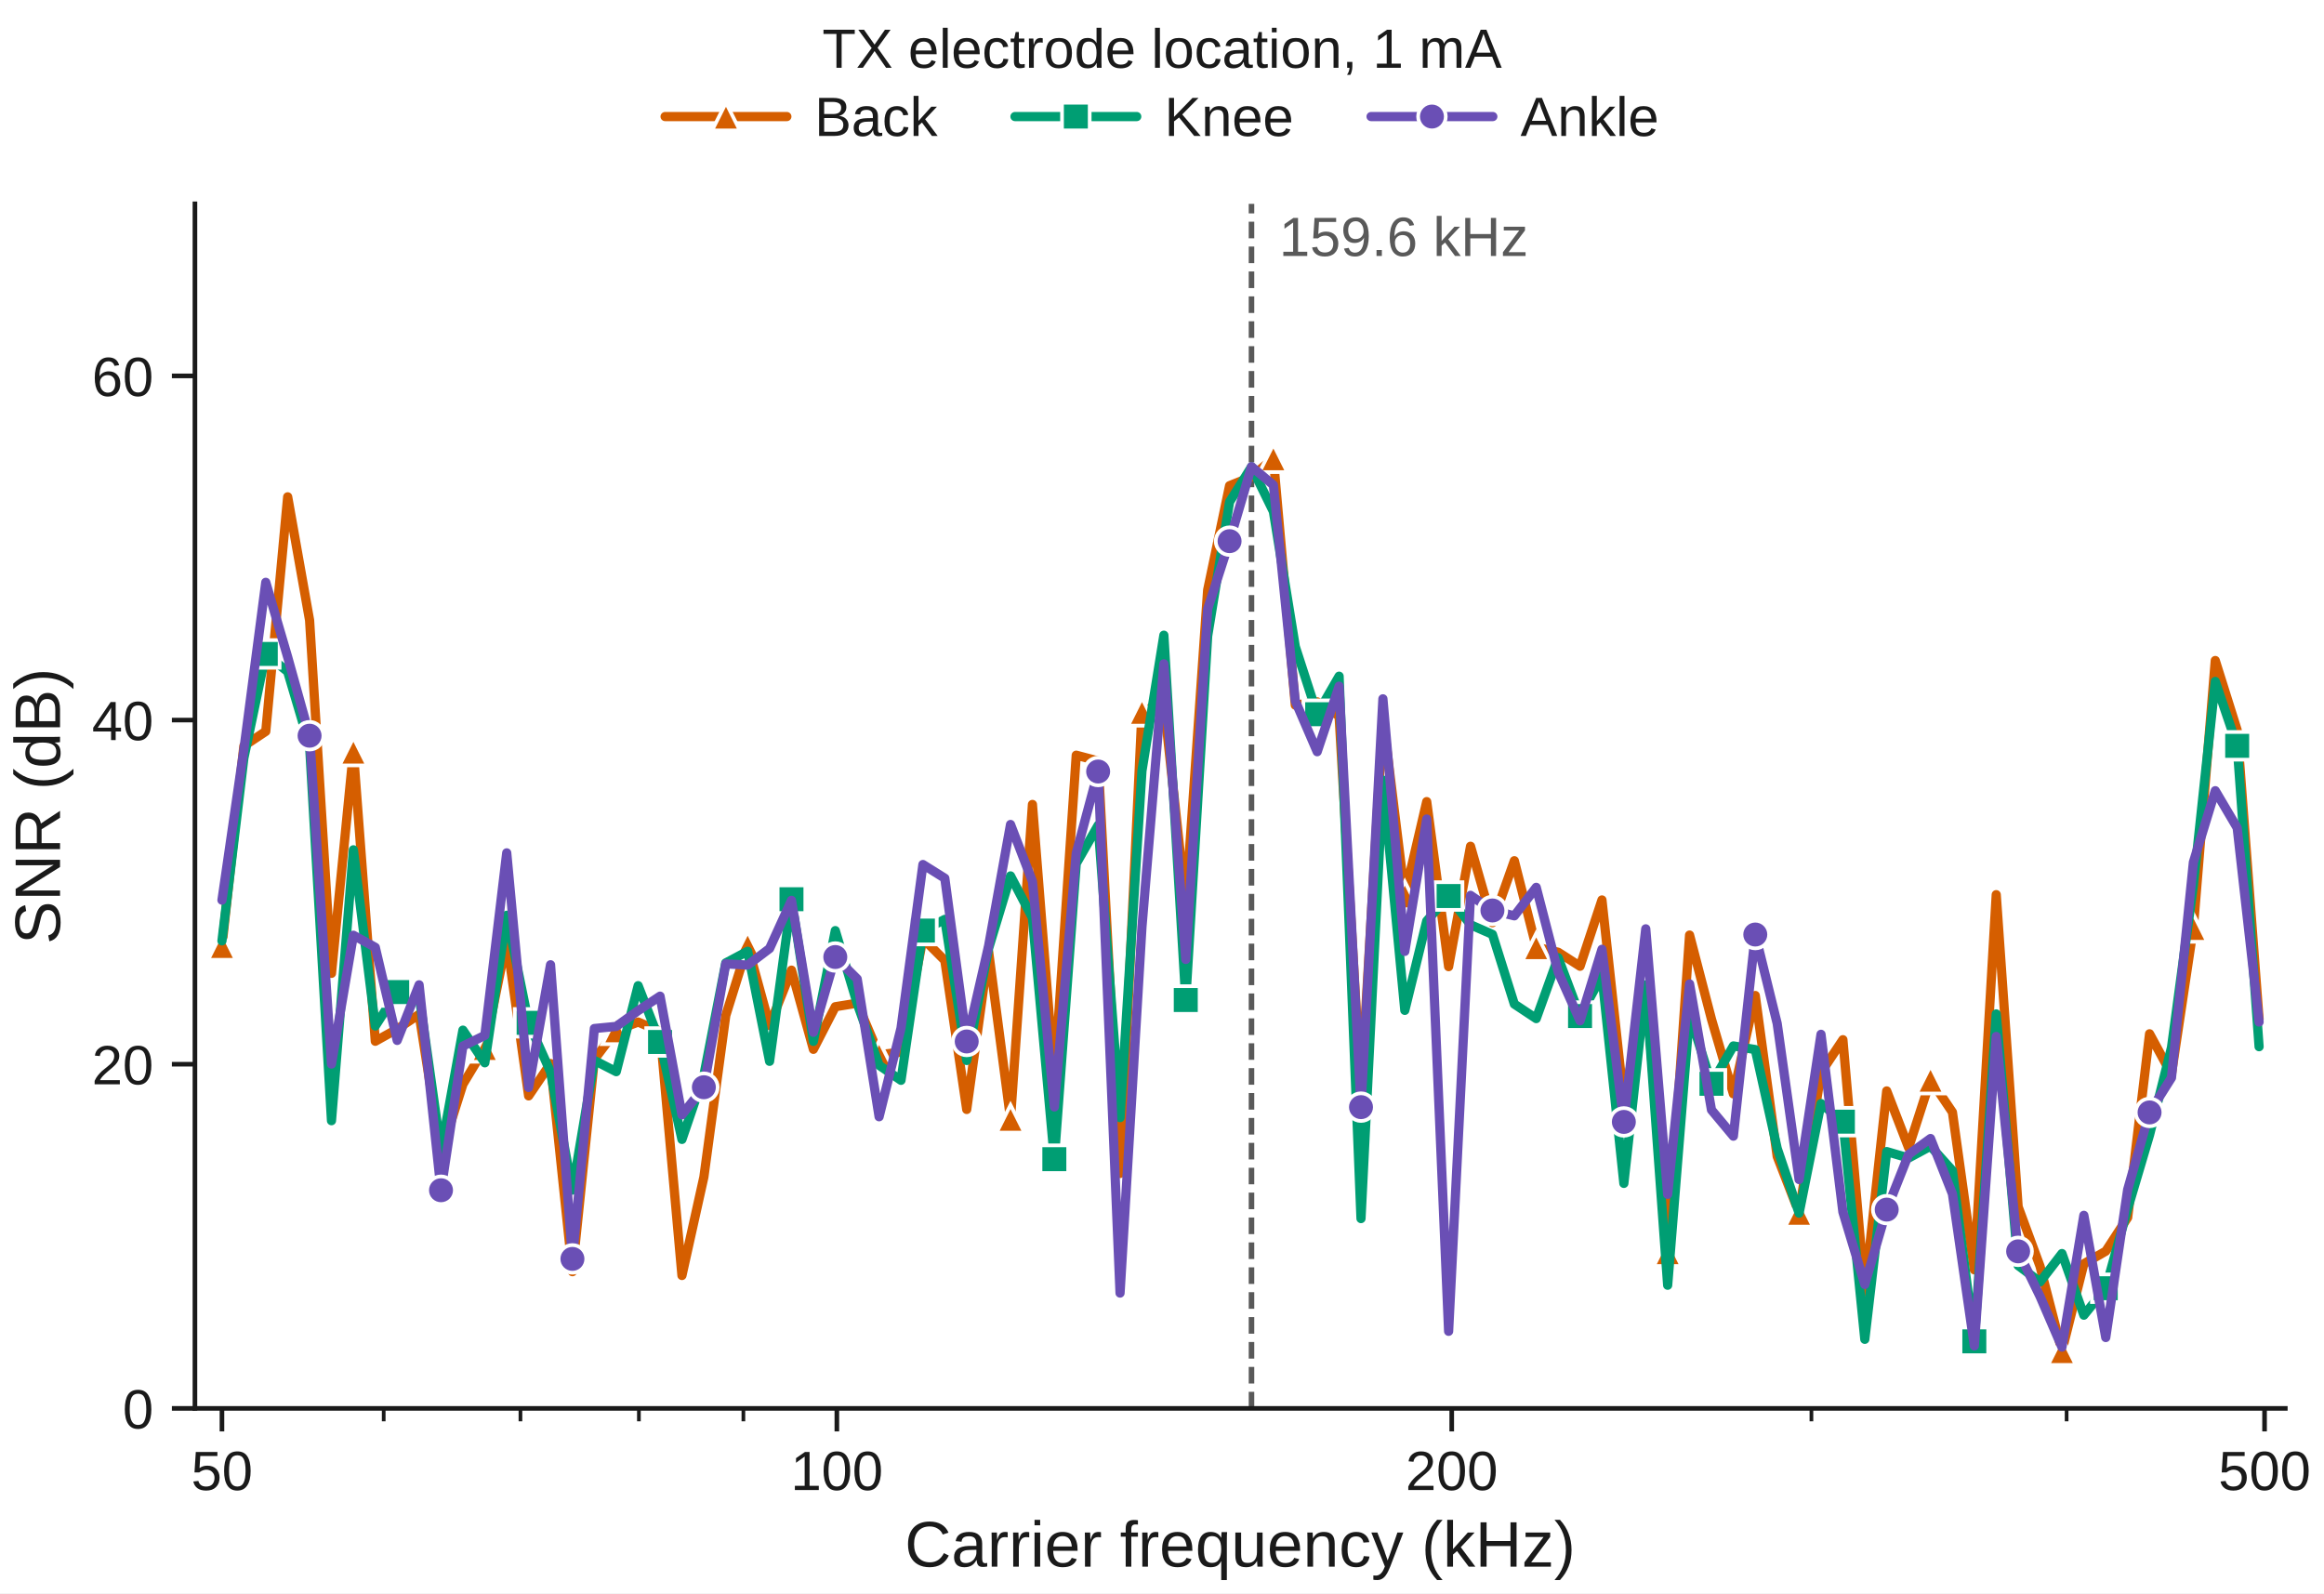
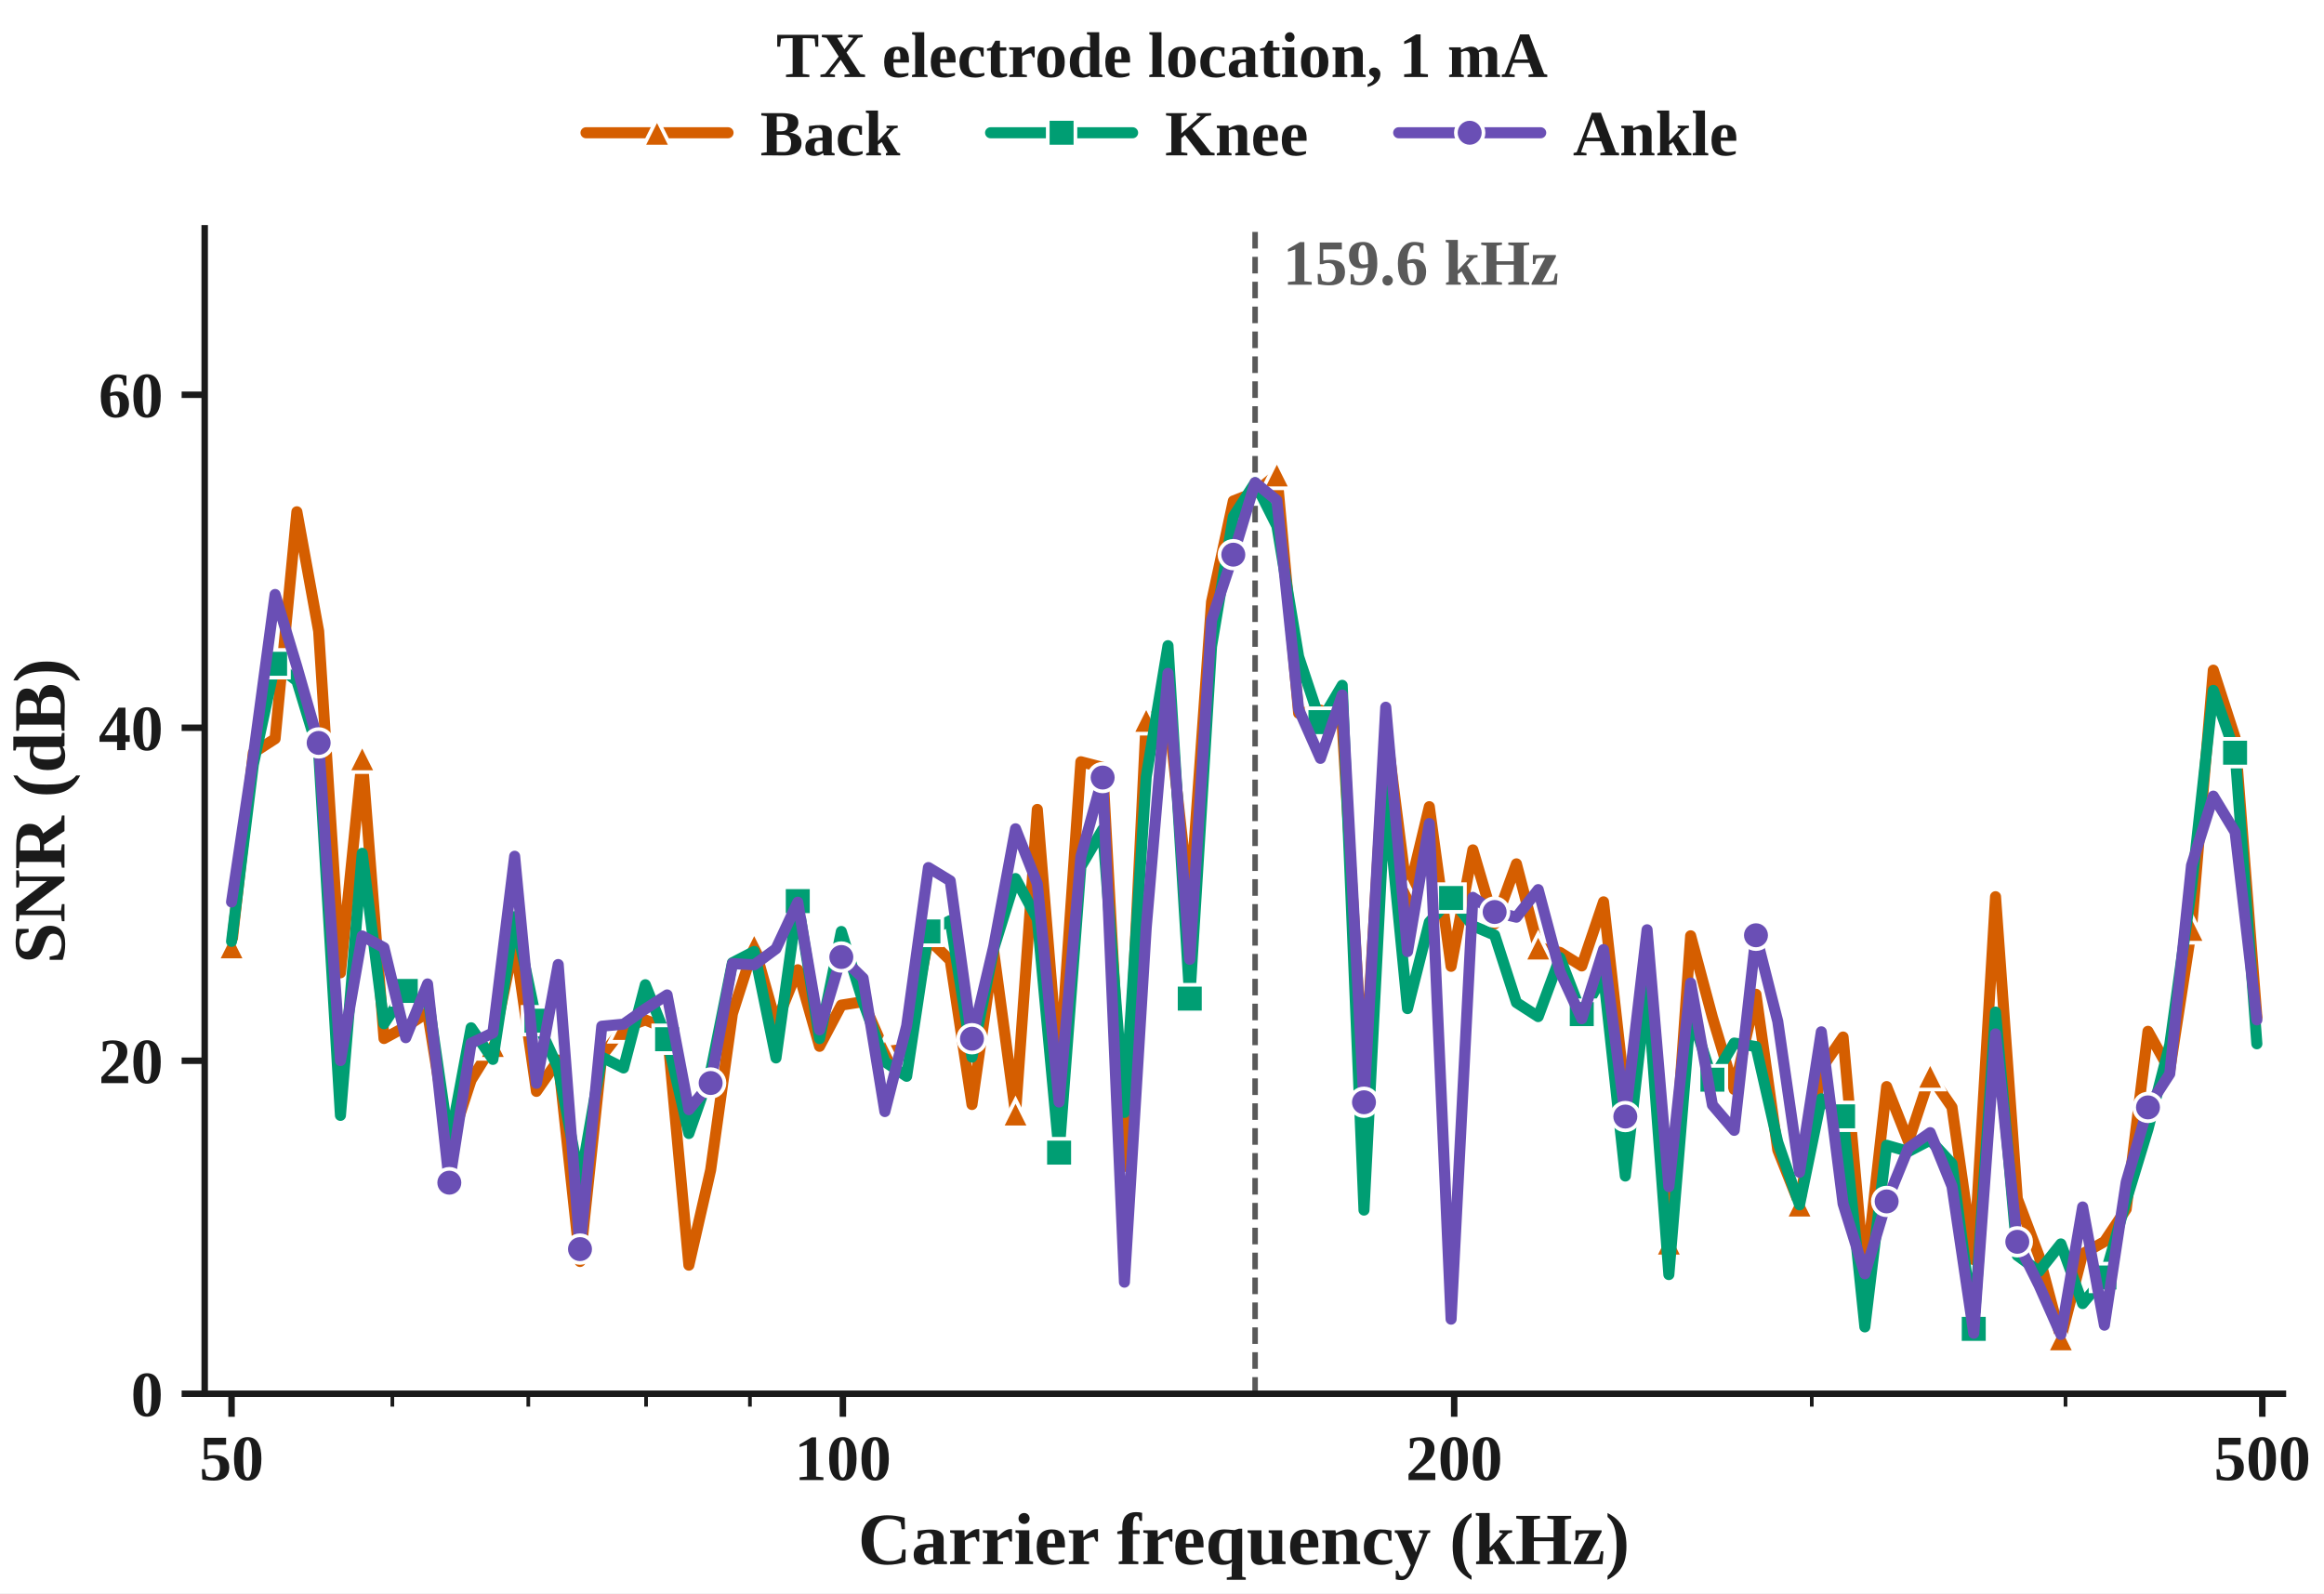
<svg xmlns="http://www.w3.org/2000/svg" xmlns:xlink="http://www.w3.org/1999/xlink" width="252pt" height="172.8pt" viewBox="0 0 252 172.8" version="1.1">
  <defs>
    <style type="text/css">*{stroke-linejoin: round; stroke-linecap: butt}</style>
  </defs>
  <g id="figure_1">
    <g id="patch_1">
      <path d="M 0 172.8  L 252 172.8  L 252 0  L 0 0  z " style="fill: #ffffff" />
    </g>
    <g id="axes_1">
      <g id="patch_2">
-         <path d="M 21.138 152.742  L 247.805 152.742  L 247.805 22.106  L 21.138 22.106  z " style="fill: #ffffff" />
+         <path d="M 22.195 151.153  L 247.547 151.153  L 247.547 24.759  L 22.195 24.759  z " style="fill: #ffffff" />
      </g>
      <g id="matplotlib.axis_1">
        <g id="xtick_1">
          <g id="line2d_1">
            <defs>
-               <path id="maf29362dc1" d="M 0 0  L 0 2.5  " style="stroke: #1a1a1a; stroke-width: 0.5" />
+               <path id="mde1f34c1e1" d="M 0 0  L 0 2.5  " style="stroke: #1a1a1a; stroke-width: 0.7" />
            </defs>
            <g>
-               <use xlink:href="#maf29362dc1" x="24.068" y="152.742" style="fill: #1a1a1a; stroke: #1a1a1a; stroke-width: 0.5" />
+               <use xlink:href="#mde1f34c1e1" x="25.108" y="151.153" style="fill: #1a1a1a; stroke: #1a1a1a; stroke-width: 0.7" />
            </g>
          </g>
          <g id="text_1">
-             <text style="font-size: 6px; font-family: 'Arial', 'Helvetica', 'Liberation Sans', 'Nimbus Sans', 'DejaVu Sans', sans-serif; text-anchor: middle; fill: #1a1a1a" x="24.068" y="161.59" transform="rotate(-0 24.06832 161.5897)">50</text>
+             <text style="font-weight: 700; font-size: 7px; font-family: 'Times New Roman', 'Liberation Serif', 'Nimbus Roman', 'DejaVu Serif', serif; text-anchor: middle; fill: #1a1a1a" x="25.108" y="160.51" transform="rotate(-0 25.10789 160.5105)">50</text>
          </g>
        </g>
        <g id="xtick_2">
          <g id="line2d_2">
            <g>
-               <use xlink:href="#maf29362dc1" x="90.743" y="152.742" style="fill: #1a1a1a; stroke: #1a1a1a; stroke-width: 0.5" />
+               <use xlink:href="#mde1f34c1e1" x="91.395" y="151.153" style="fill: #1a1a1a; stroke: #1a1a1a; stroke-width: 0.7" />
            </g>
          </g>
          <g id="text_2">
-             <text style="font-size: 6px; font-family: 'Arial', 'Helvetica', 'Liberation Sans', 'Nimbus Sans', 'DejaVu Sans', sans-serif; text-anchor: middle; fill: #1a1a1a" x="90.743" y="161.59" transform="rotate(-0 90.7425 161.5897)">100</text>
+             <text style="font-weight: 700; font-size: 7px; font-family: 'Times New Roman', 'Liberation Serif', 'Nimbus Roman', 'DejaVu Serif', serif; text-anchor: middle; fill: #1a1a1a" x="91.395" y="160.51" transform="rotate(-0 91.39533 160.5105)">100</text>
          </g>
        </g>
        <g id="xtick_3">
          <g id="line2d_3">
            <g>
-               <use xlink:href="#maf29362dc1" x="157.417" y="152.742" style="fill: #1a1a1a; stroke: #1a1a1a; stroke-width: 0.5" />
+               <use xlink:href="#mde1f34c1e1" x="157.683" y="151.153" style="fill: #1a1a1a; stroke: #1a1a1a; stroke-width: 0.7" />
            </g>
          </g>
          <g id="text_3">
-             <text style="font-size: 6px; font-family: 'Arial', 'Helvetica', 'Liberation Sans', 'Nimbus Sans', 'DejaVu Sans', sans-serif; text-anchor: middle; fill: #1a1a1a" x="157.417" y="161.59" transform="rotate(-0 157.4167 161.5897)">200</text>
+             <text style="font-weight: 700; font-size: 7px; font-family: 'Times New Roman', 'Liberation Serif', 'Nimbus Roman', 'DejaVu Serif', serif; text-anchor: middle; fill: #1a1a1a" x="157.683" y="160.51" transform="rotate(-0 157.6828 160.5105)">200</text>
          </g>
        </g>
        <g id="xtick_4">
          <g id="line2d_4">
            <g>
-               <use xlink:href="#maf29362dc1" x="245.555" y="152.742" style="fill: #1a1a1a; stroke: #1a1a1a; stroke-width: 0.5" />
+               <use xlink:href="#mde1f34c1e1" x="245.31" y="151.153" style="fill: #1a1a1a; stroke: #1a1a1a; stroke-width: 0.7" />
            </g>
          </g>
          <g id="text_4">
-             <text style="font-size: 6px; font-family: 'Arial', 'Helvetica', 'Liberation Sans', 'Nimbus Sans', 'DejaVu Sans', sans-serif; text-anchor: middle; fill: #1a1a1a" x="245.555" y="161.59" transform="rotate(-0 245.5552 161.5897)">500</text>
+             <text style="font-weight: 700; font-size: 7px; font-family: 'Times New Roman', 'Liberation Serif', 'Nimbus Roman', 'DejaVu Serif', serif; text-anchor: middle; fill: #1a1a1a" x="245.31" y="160.51" transform="rotate(-0 245.31 160.5105)">500</text>
          </g>
        </g>
        <g id="xtick_5">
          <g id="line2d_5">
            <defs>
-               <path id="m7ef08d40f6" d="M 0 0  L 0 1.4  " style="stroke: #1a1a1a; stroke-width: 0.4" />
+               <path id="m50bbee42c1" d="M 0 0  L 0 1.4  " style="stroke: #1a1a1a; stroke-width: 0.4" />
            </defs>
            <g>
-               <use xlink:href="#m7ef08d40f6" x="41.606" y="152.742" style="fill: #1a1a1a; stroke: #1a1a1a; stroke-width: 0.4" />
+               <use xlink:href="#m50bbee42c1" x="42.544" y="151.153" style="fill: #1a1a1a; stroke: #1a1a1a; stroke-width: 0.4" />
            </g>
          </g>
        </g>
        <g id="xtick_6">
          <g id="line2d_6">
            <g>
-               <use xlink:href="#m7ef08d40f6" x="56.434" y="152.742" style="fill: #1a1a1a; stroke: #1a1a1a; stroke-width: 0.4" />
+               <use xlink:href="#m50bbee42c1" x="57.286" y="151.153" style="fill: #1a1a1a; stroke: #1a1a1a; stroke-width: 0.4" />
            </g>
          </g>
        </g>
        <g id="xtick_7">
          <g id="line2d_7">
            <g>
-               <use xlink:href="#m7ef08d40f6" x="69.278" y="152.742" style="fill: #1a1a1a; stroke: #1a1a1a; stroke-width: 0.4" />
+               <use xlink:href="#m50bbee42c1" x="70.056" y="151.153" style="fill: #1a1a1a; stroke: #1a1a1a; stroke-width: 0.4" />
            </g>
          </g>
        </g>
        <g id="xtick_8">
          <g id="line2d_8">
            <g>
-               <use xlink:href="#m7ef08d40f6" x="80.608" y="152.742" style="fill: #1a1a1a; stroke: #1a1a1a; stroke-width: 0.4" />
+               <use xlink:href="#m50bbee42c1" x="81.319" y="151.153" style="fill: #1a1a1a; stroke: #1a1a1a; stroke-width: 0.4" />
            </g>
          </g>
        </g>
        <g id="xtick_9">
          <g id="line2d_9">
            <g>
-               <use xlink:href="#m7ef08d40f6" x="196.419" y="152.742" style="fill: #1a1a1a; stroke: #1a1a1a; stroke-width: 0.4" />
+               <use xlink:href="#m50bbee42c1" x="196.458" y="151.153" style="fill: #1a1a1a; stroke: #1a1a1a; stroke-width: 0.4" />
            </g>
          </g>
        </g>
        <g id="xtick_10">
          <g id="line2d_10">
            <g>
-               <use xlink:href="#m7ef08d40f6" x="224.091" y="152.742" style="fill: #1a1a1a; stroke: #1a1a1a; stroke-width: 0.4" />
+               <use xlink:href="#m50bbee42c1" x="223.97" y="151.153" style="fill: #1a1a1a; stroke: #1a1a1a; stroke-width: 0.4" />
            </g>
          </g>
        </g>
        <g id="text_5">
-           <text style="font-size: 7px; font-family: 'Arial', 'Helvetica', 'Liberation Sans', 'Nimbus Sans', 'DejaVu Sans', sans-serif; text-anchor: middle; fill: #1a1a1a" x="134.472" y="169.907" transform="rotate(-0 134.4716 169.9075)">Carrier frequency (kHz)</text>
+           <text style="font-weight: 700; font-size: 8px; font-family: 'Times New Roman', 'Liberation Serif', 'Nimbus Roman', 'DejaVu Serif', serif; text-anchor: middle; fill: #1a1a1a" x="134.871" y="169.634" transform="rotate(-0 134.8708 169.6337)">Carrier frequency (kHz)</text>
        </g>
      </g>
      <g id="matplotlib.axis_2">
        <g id="ytick_1">
          <g id="line2d_11">
            <defs>
-               <path id="mb2a291c068" d="M 0 0  L -2.5 0  " style="stroke: #1a1a1a; stroke-width: 0.5" />
+               <path id="me917c318f7" d="M 0 0  L -2.5 0  " style="stroke: #1a1a1a; stroke-width: 0.7" />
            </defs>
            <g>
-               <use xlink:href="#mb2a291c068" x="21.138" y="152.742" style="fill: #1a1a1a; stroke: #1a1a1a; stroke-width: 0.5" />
+               <use xlink:href="#me917c318f7" x="22.195" y="151.153" style="fill: #1a1a1a; stroke: #1a1a1a; stroke-width: 0.7" />
            </g>
          </g>
          <g id="text_6">
-             <text style="font-size: 6px; font-family: 'Arial', 'Helvetica', 'Liberation Sans', 'Nimbus Sans', 'DejaVu Sans', sans-serif; text-anchor: end; fill: #1a1a1a" x="16.638" y="154.916" transform="rotate(-0 16.63844 154.9156)">0</text>
+             <text style="font-weight: 700; font-size: 7px; font-family: 'Times New Roman', 'Liberation Serif', 'Nimbus Roman', 'DejaVu Serif', serif; text-anchor: end; fill: #1a1a1a" x="17.695" y="153.582" transform="rotate(-0 17.695 153.5818)">0</text>
          </g>
        </g>
        <g id="ytick_2">
          <g id="line2d_12">
            <g>
-               <use xlink:href="#mb2a291c068" x="21.138" y="115.417" style="fill: #1a1a1a; stroke: #1a1a1a; stroke-width: 0.5" />
+               <use xlink:href="#me917c318f7" x="22.195" y="115.04" style="fill: #1a1a1a; stroke: #1a1a1a; stroke-width: 0.7" />
            </g>
          </g>
          <g id="text_7">
-             <text style="font-size: 6px; font-family: 'Arial', 'Helvetica', 'Liberation Sans', 'Nimbus Sans', 'DejaVu Sans', sans-serif; text-anchor: end; fill: #1a1a1a" x="16.638" y="117.591" transform="rotate(-0 16.63844 117.5913)">20</text>
+             <text style="font-weight: 700; font-size: 7px; font-family: 'Times New Roman', 'Liberation Serif', 'Nimbus Roman', 'DejaVu Serif', serif; text-anchor: end; fill: #1a1a1a" x="17.695" y="117.469" transform="rotate(-0 17.695 117.4692)">20</text>
          </g>
        </g>
        <g id="ytick_3">
          <g id="line2d_13">
            <g>
-               <use xlink:href="#mb2a291c068" x="21.138" y="78.093" style="fill: #1a1a1a; stroke: #1a1a1a; stroke-width: 0.5" />
+               <use xlink:href="#me917c318f7" x="22.195" y="78.928" style="fill: #1a1a1a; stroke: #1a1a1a; stroke-width: 0.7" />
            </g>
          </g>
          <g id="text_8">
-             <text style="font-size: 6px; font-family: 'Arial', 'Helvetica', 'Liberation Sans', 'Nimbus Sans', 'DejaVu Sans', sans-serif; text-anchor: end; fill: #1a1a1a" x="16.638" y="80.267" transform="rotate(-0 16.63844 80.26687)">40</text>
+             <text style="font-weight: 700; font-size: 7px; font-family: 'Times New Roman', 'Liberation Serif', 'Nimbus Roman', 'DejaVu Serif', serif; text-anchor: end; fill: #1a1a1a" x="17.695" y="81.357" transform="rotate(-0 17.695 81.35653)">40</text>
          </g>
        </g>
        <g id="ytick_4">
          <g id="line2d_14">
            <g>
-               <use xlink:href="#mb2a291c068" x="21.138" y="40.768" style="fill: #1a1a1a; stroke: #1a1a1a; stroke-width: 0.5" />
+               <use xlink:href="#me917c318f7" x="22.195" y="42.815" style="fill: #1a1a1a; stroke: #1a1a1a; stroke-width: 0.7" />
            </g>
          </g>
          <g id="text_9">
-             <text style="font-size: 6px; font-family: 'Arial', 'Helvetica', 'Liberation Sans', 'Nimbus Sans', 'DejaVu Sans', sans-serif; text-anchor: end; fill: #1a1a1a" x="16.638" y="42.943" transform="rotate(-0 16.63844 42.9425)">60</text>
+             <text style="font-weight: 700; font-size: 7px; font-family: 'Times New Roman', 'Liberation Serif', 'Nimbus Roman', 'DejaVu Serif', serif; text-anchor: end; fill: #1a1a1a" x="17.695" y="45.244" transform="rotate(-0 17.695 45.2439)">60</text>
          </g>
        </g>
        <g id="text_10">
-           <text style="font-size: 7px; font-family: 'Arial', 'Helvetica', 'Liberation Sans', 'Nimbus Sans', 'DejaVu Sans', sans-serif; text-anchor: middle; fill: #1a1a1a" x="6.513" y="87.424" transform="rotate(-90 6.512813 87.42391)">SNR (dB)</text>
+           <text style="font-weight: 700; font-size: 8px; font-family: 'Times New Roman', 'Liberation Serif', 'Nimbus Roman', 'DejaVu Serif', serif; text-anchor: middle; fill: #1a1a1a" x="6.991" y="87.956" transform="rotate(-90 6.99125 87.95602)">SNR (dB)</text>
        </g>
      </g>
      <g id="line2d_15">
-         <path d="M 135.703 152.742  L 135.703 22.106  " clip-path="url(#pcf87f50d28)" style="fill: none; stroke-dasharray: 1.8,0.9; stroke-dashoffset: 0; stroke: #595959; stroke-width: 0.6" />
+         <path d="M 136.095 151.153  L 136.095 24.759  " clip-path="url(#p73debefa5d)" style="fill: none; stroke-dasharray: 1.8,0.9; stroke-dashoffset: 0; stroke: #595959; stroke-width: 0.6" />
      </g>
      <g id="patch_3">
-         <path d="M 21.138 152.742  L 21.138 22.106  " style="fill: none; stroke: #1a1a1a; stroke-width: 0.5; stroke-linejoin: miter; stroke-linecap: square" />
+         <path d="M 22.195 151.153  L 22.195 24.759  " style="fill: none; stroke: #1a1a1a; stroke-width: 0.7; stroke-linejoin: miter; stroke-linecap: square" />
      </g>
      <g id="patch_4">
-         <path d="M 21.138 152.742  L 247.805 152.742  " style="fill: none; stroke: #1a1a1a; stroke-width: 0.5; stroke-linejoin: miter; stroke-linecap: square" />
+         <path d="M 22.195 151.153  L 247.547 151.153  " style="fill: none; stroke: #1a1a1a; stroke-width: 0.7; stroke-linejoin: miter; stroke-linecap: square" />
      </g>
      <g id="text_11">
-         <text style="font-size: 6px; font-family: 'Arial', 'Helvetica', 'Liberation Sans', 'Nimbus Sans', 'DejaVu Sans', sans-serif; text-anchor: start; fill: #595959" x="138.703" y="27.761" transform="rotate(-0 138.7025 27.76073)">159.6 kHz</text>
+         <text style="font-weight: 700; font-size: 7px; font-family: 'Times New Roman', 'Liberation Serif', 'Nimbus Roman', 'DejaVu Serif', serif; text-anchor: start; fill: #595959" x="139.095" y="30.88" transform="rotate(-0 139.0946 30.88019)">159.6 kHz</text>
      </g>
      <g id="line2d_16">
-         <path d="M 24.068 102.591  L 26.444 80.897  L 28.819 79.32  L 31.194 53.883  L 33.569 67.268  L 35.944 105.56  L 38.32 81.51  L 40.695 112.925  L 43.07 111.6  L 45.445 110.013  L 47.82 125.089  L 50.195 117.588  L 52.571 113.651  L 54.946 101.966  L 57.321 118.85  L 59.696 115.343  L 62.071 137.915  L 64.447 114.894  L 66.822 111.738  L 69.197 110.843  L 71.572 111.845  L 73.947 138.329  L 76.323 127.658  L 78.698 110.142  L 81.073 102.536  L 83.448 111.219  L 85.823 105.216  L 88.199 113.8  L 90.574 109.18  L 92.949 108.796  L 95.324 114.39  L 97.699 114.103  L 100.075 101.78  L 102.45 104.163  L 104.825 120.322  L 107.2 103.211  L 109.575 121.331  L 111.951 87.244  L 114.326 117.135  L 116.701 81.902  L 119.076 82.531  L 121.451 127.266  L 123.827 77.199  L 126.202 76.162  L 128.577 98.073  L 130.952 63.983  L 133.327 52.672  L 135.703 51.711  L 138.078 49.698  L 140.453 76.471  L 142.828 76.119  L 145.203 77.662  L 147.578 118.356  L 149.954 77.791  L 152.329 97.11  L 154.704 86.937  L 157.079 104.834  L 159.454 91.779  L 161.83 100.065  L 164.205 93.347  L 166.58 102.722  L 168.955 103.27  L 171.33 104.791  L 173.706 97.603  L 176.081 119.475  L 178.456 107.107  L 180.831 135.799  L 183.206 101.411  L 185.582 110.536  L 187.957 118.632  L 190.332 107.965  L 192.707 125.417  L 195.082 131.53  L 197.458 116.32  L 199.833 112.758  L 202.208 140.077  L 204.583 118.314  L 206.958 124.463  L 209.334 117.091  L 211.709 120.619  L 214.084 137.711  L 216.459 97.029  L 218.834 130.875  L 221.21 137.331  L 223.585 146.527  L 225.96 137.055  L 228.335 135.694  L 230.71 132.045  L 233.085 112.117  L 235.461 116.499  L 237.836 100.636  L 240.211 71.635  L 242.586 79.19  L 244.961 110.541  " clip-path="url(#pcf87f50d28)" style="fill: none; stroke: #d55e00; stroke-linecap: round" />
+         <path d="M 25.108 102.631  L 27.469 81.641  L 29.831 80.115  L 32.192 55.504  L 34.553 68.454  L 36.915 105.504  L 39.276 82.234  L 41.638 112.629  L 43.999 111.348  L 46.361 109.811  L 48.722 124.399  L 51.083 117.141  L 53.445 113.332  L 55.806 102.026  L 58.168 118.362  L 60.529 114.969  L 62.891 136.808  L 65.252 114.534  L 67.613 111.481  L 69.975 110.615  L 72.336 111.585  L 74.698 137.209  L 77.059 126.884  L 79.42 109.937  L 81.782 102.577  L 84.143 110.979  L 86.505 105.171  L 88.866 113.476  L 91.228 109.006  L 93.589 108.634  L 95.95 114.047  L 98.312 113.769  L 100.673 101.846  L 103.035 104.152  L 105.396 119.787  L 107.758 103.231  L 110.119 120.762  L 112.48 87.782  L 114.842 116.703  L 117.203 82.613  L 119.565 83.222  L 121.926 126.505  L 124.287 78.063  L 126.649 77.059  L 129.01 98.259  L 131.372 65.276  L 133.733 54.332  L 136.095 53.402  L 138.456 51.455  L 140.817 77.358  L 143.179 77.019  L 145.54 78.511  L 147.902 117.884  L 150.263 78.636  L 152.624 97.327  L 154.986 87.485  L 157.347 104.801  L 159.709 92.17  L 162.07 100.186  L 164.432 93.687  L 166.793 102.757  L 169.154 103.287  L 171.516 104.76  L 173.877 97.805  L 176.239 118.966  L 178.6 107  L 180.961 134.761  L 183.323 101.489  L 185.684 110.318  L 188.046 118.151  L 190.407 107.831  L 192.769 124.715  L 195.13 130.631  L 197.491 115.914  L 199.853 112.467  L 202.214 138.9  L 204.576 117.843  L 206.937 123.792  L 209.298 116.66  L 211.66 120.073  L 214.021 136.61  L 216.383 97.249  L 218.744 129.996  L 221.106 136.243  L 223.467 145.14  L 225.828 135.976  L 228.19 134.659  L 230.551 131.128  L 232.913 111.848  L 235.274 116.087  L 237.635 100.739  L 239.997 72.68  L 242.358 79.989  L 244.72 110.322  " clip-path="url(#p73debefa5d)" style="fill: none; stroke: #d55e00; stroke-width: 1.2; stroke-linecap: round" />
        <defs>
-           <path id="m7ae8b09845" d="M 0 -1.5  L -1.5 1.5  L 1.5 1.5  z " style="stroke: #ffffff; stroke-width: 0.4; stroke-linejoin: miter" />
+           <path id="m133e9c8e92" d="M 0 -1.5  L -1.5 1.5  L 1.5 1.5  z " style="stroke: #ffffff; stroke-width: 0.4; stroke-linejoin: miter" />
        </defs>
-         <g clip-path="url(#pcf87f50d28)">
-           <use xlink:href="#m7ae8b09845" x="24.068" y="102.591" style="fill: #d55e00; stroke: #ffffff; stroke-width: 0.4; stroke-linejoin: miter" />
-           <use xlink:href="#m7ae8b09845" x="38.32" y="81.51" style="fill: #d55e00; stroke: #ffffff; stroke-width: 0.4; stroke-linejoin: miter" />
-           <use xlink:href="#m7ae8b09845" x="52.571" y="113.651" style="fill: #d55e00; stroke: #ffffff; stroke-width: 0.4; stroke-linejoin: miter" />
-           <use xlink:href="#m7ae8b09845" x="66.822" y="111.738" style="fill: #d55e00; stroke: #ffffff; stroke-width: 0.4; stroke-linejoin: miter" />
-           <use xlink:href="#m7ae8b09845" x="81.073" y="102.536" style="fill: #d55e00; stroke: #ffffff; stroke-width: 0.4; stroke-linejoin: miter" />
-           <use xlink:href="#m7ae8b09845" x="95.324" y="114.39" style="fill: #d55e00; stroke: #ffffff; stroke-width: 0.4; stroke-linejoin: miter" />
-           <use xlink:href="#m7ae8b09845" x="109.575" y="121.331" style="fill: #d55e00; stroke: #ffffff; stroke-width: 0.4; stroke-linejoin: miter" />
-           <use xlink:href="#m7ae8b09845" x="123.827" y="77.199" style="fill: #d55e00; stroke: #ffffff; stroke-width: 0.4; stroke-linejoin: miter" />
-           <use xlink:href="#m7ae8b09845" x="138.078" y="49.698" style="fill: #d55e00; stroke: #ffffff; stroke-width: 0.4; stroke-linejoin: miter" />
-           <use xlink:href="#m7ae8b09845" x="152.329" y="97.11" style="fill: #d55e00; stroke: #ffffff; stroke-width: 0.4; stroke-linejoin: miter" />
-           <use xlink:href="#m7ae8b09845" x="166.58" y="102.722" style="fill: #d55e00; stroke: #ffffff; stroke-width: 0.4; stroke-linejoin: miter" />
-           <use xlink:href="#m7ae8b09845" x="180.831" y="135.799" style="fill: #d55e00; stroke: #ffffff; stroke-width: 0.4; stroke-linejoin: miter" />
-           <use xlink:href="#m7ae8b09845" x="195.082" y="131.53" style="fill: #d55e00; stroke: #ffffff; stroke-width: 0.4; stroke-linejoin: miter" />
-           <use xlink:href="#m7ae8b09845" x="209.334" y="117.091" style="fill: #d55e00; stroke: #ffffff; stroke-width: 0.4; stroke-linejoin: miter" />
-           <use xlink:href="#m7ae8b09845" x="223.585" y="146.527" style="fill: #d55e00; stroke: #ffffff; stroke-width: 0.4; stroke-linejoin: miter" />
-           <use xlink:href="#m7ae8b09845" x="237.836" y="100.636" style="fill: #d55e00; stroke: #ffffff; stroke-width: 0.4; stroke-linejoin: miter" />
+         <g clip-path="url(#p73debefa5d)">
+           <use xlink:href="#m133e9c8e92" x="25.108" y="102.631" style="fill: #d55e00; stroke: #ffffff; stroke-width: 0.4; stroke-linejoin: miter" />
+           <use xlink:href="#m133e9c8e92" x="39.276" y="82.234" style="fill: #d55e00; stroke: #ffffff; stroke-width: 0.4; stroke-linejoin: miter" />
+           <use xlink:href="#m133e9c8e92" x="53.445" y="113.332" style="fill: #d55e00; stroke: #ffffff; stroke-width: 0.4; stroke-linejoin: miter" />
+           <use xlink:href="#m133e9c8e92" x="67.613" y="111.481" style="fill: #d55e00; stroke: #ffffff; stroke-width: 0.4; stroke-linejoin: miter" />
+           <use xlink:href="#m133e9c8e92" x="81.782" y="102.577" style="fill: #d55e00; stroke: #ffffff; stroke-width: 0.4; stroke-linejoin: miter" />
+           <use xlink:href="#m133e9c8e92" x="95.95" y="114.047" style="fill: #d55e00; stroke: #ffffff; stroke-width: 0.4; stroke-linejoin: miter" />
+           <use xlink:href="#m133e9c8e92" x="110.119" y="120.762" style="fill: #d55e00; stroke: #ffffff; stroke-width: 0.4; stroke-linejoin: miter" />
+           <use xlink:href="#m133e9c8e92" x="124.287" y="78.063" style="fill: #d55e00; stroke: #ffffff; stroke-width: 0.4; stroke-linejoin: miter" />
+           <use xlink:href="#m133e9c8e92" x="138.456" y="51.455" style="fill: #d55e00; stroke: #ffffff; stroke-width: 0.4; stroke-linejoin: miter" />
+           <use xlink:href="#m133e9c8e92" x="152.624" y="97.327" style="fill: #d55e00; stroke: #ffffff; stroke-width: 0.4; stroke-linejoin: miter" />
+           <use xlink:href="#m133e9c8e92" x="166.793" y="102.757" style="fill: #d55e00; stroke: #ffffff; stroke-width: 0.4; stroke-linejoin: miter" />
+           <use xlink:href="#m133e9c8e92" x="180.961" y="134.761" style="fill: #d55e00; stroke: #ffffff; stroke-width: 0.4; stroke-linejoin: miter" />
+           <use xlink:href="#m133e9c8e92" x="195.13" y="130.631" style="fill: #d55e00; stroke: #ffffff; stroke-width: 0.4; stroke-linejoin: miter" />
+           <use xlink:href="#m133e9c8e92" x="209.298" y="116.66" style="fill: #d55e00; stroke: #ffffff; stroke-width: 0.4; stroke-linejoin: miter" />
+           <use xlink:href="#m133e9c8e92" x="223.467" y="145.14" style="fill: #d55e00; stroke: #ffffff; stroke-width: 0.4; stroke-linejoin: miter" />
+           <use xlink:href="#m133e9c8e92" x="237.635" y="100.739" style="fill: #d55e00; stroke: #ffffff; stroke-width: 0.4; stroke-linejoin: miter" />
        </g>
      </g>
      <g id="line2d_17">
-         <path d="M 24.068 102.038  L 26.444 82.223  L 28.819 70.92  L 31.194 72.842  L 33.569 80.866  L 35.944 121.54  L 38.32 92.165  L 40.695 111.271  L 43.07 107.591  L 45.445 107.934  L 47.82 124.802  L 50.195 111.722  L 52.571 115.263  L 54.946 99.265  L 57.321 110.928  L 59.696 116.254  L 62.071 129.066  L 64.447 115.007  L 66.822 116.224  L 69.197 106.898  L 71.572 113.004  L 73.947 123.569  L 76.323 116.606  L 78.698 104.432  L 81.073 103.166  L 83.448 115.101  L 85.823 97.522  L 88.199 112.937  L 90.574 100.927  L 92.949 108.827  L 95.324 115.53  L 97.699 117.16  L 100.075 100.923  L 102.45 99.707  L 104.825 115.01  L 107.2 102.846  L 109.575 94.996  L 111.951 99.537  L 114.326 125.715  L 116.701 93.651  L 119.076 89.501  L 121.451 121.209  L 123.827 83.6  L 126.202 68.89  L 128.577 108.453  L 130.952 68.975  L 133.327 54.432  L 135.703 50.632  L 138.078 55.476  L 140.453 70.121  L 142.828 77.459  L 145.203 73.335  L 147.578 132.156  L 149.954 84.605  L 152.329 109.574  L 154.704 99.884  L 157.079 97.176  L 159.454 100.291  L 161.83 101.336  L 164.205 108.894  L 166.58 110.468  L 168.955 103.863  L 171.33 110.191  L 173.706 105.8  L 176.081 128.338  L 178.456 106.805  L 180.831 139.385  L 183.206 109.949  L 185.582 117.538  L 187.957 113.434  L 190.332 113.826  L 192.707 124.543  L 195.082 131.571  L 197.458 119.685  L 199.833 121.647  L 202.208 145.25  L 204.583 124.89  L 206.958 125.587  L 209.334 124.309  L 211.709 126.953  L 214.084 145.471  L 216.459 109.962  L 218.834 137.246  L 221.21 139.026  L 223.585 135.95  L 225.96 142.633  L 228.335 139.712  L 230.71 131.107  L 233.085 123.081  L 235.461 113.606  L 237.836 96.019  L 240.211 73.904  L 242.586 80.888  L 244.961 113.515  " clip-path="url(#pcf87f50d28)" style="fill: none; stroke: #009e73; stroke-linecap: round" />
+         <path d="M 25.108 102.096  L 27.469 82.924  L 29.831 71.988  L 32.192 73.847  L 34.553 81.611  L 36.915 120.965  L 39.276 92.543  L 41.638 111.029  L 43.999 107.468  L 46.361 107.801  L 48.722 124.12  L 51.083 111.465  L 53.445 114.891  L 55.806 99.413  L 58.168 110.697  L 60.529 115.85  L 62.891 128.246  L 65.252 114.643  L 67.613 115.821  L 69.975 106.797  L 72.336 112.706  L 74.698 122.928  L 77.059 116.19  L 79.42 104.412  L 81.782 103.187  L 84.143 114.735  L 86.505 97.726  L 88.866 112.64  L 91.228 101.02  L 93.589 108.664  L 95.95 115.15  L 98.312 116.727  L 100.673 101.017  L 103.035 99.84  L 105.396 114.646  L 107.758 102.877  L 110.119 95.282  L 112.48 99.676  L 114.842 125.004  L 117.203 93.981  L 119.565 89.966  L 121.926 120.644  L 124.287 84.256  L 126.649 70.024  L 129.01 108.302  L 131.372 70.106  L 133.733 56.035  L 136.095 52.359  L 138.456 57.045  L 140.817 71.215  L 143.179 78.315  L 145.54 74.325  L 147.902 131.236  L 150.263 85.228  L 152.624 109.387  L 154.986 100.012  L 157.347 97.391  L 159.709 100.406  L 162.07 101.416  L 164.432 108.729  L 166.793 110.252  L 169.154 103.861  L 171.516 109.984  L 173.877 105.735  L 176.239 127.542  L 178.6 106.708  L 180.961 138.23  L 183.323 109.749  L 185.684 117.093  L 188.046 113.122  L 190.407 113.501  L 192.769 123.87  L 195.13 130.67  L 197.491 119.17  L 199.853 121.068  L 202.214 143.905  L 204.576 124.205  L 206.937 124.88  L 209.298 123.644  L 211.66 126.202  L 214.021 144.119  L 216.383 109.762  L 218.744 136.161  L 221.106 137.883  L 223.467 134.906  L 225.828 141.373  L 228.19 138.546  L 230.551 130.221  L 232.913 122.456  L 235.274 113.288  L 237.635 96.272  L 239.997 74.875  L 242.358 81.633  L 244.72 113.2  " clip-path="url(#p73debefa5d)" style="fill: none; stroke: #009e73; stroke-width: 1.2; stroke-linecap: round" />
        <defs>
-           <path id="m26935a1b63" d="M -1.5 1.5  L 1.5 1.5  L 1.5 -1.5  L -1.5 -1.5  z " style="stroke: #ffffff; stroke-width: 0.4; stroke-linejoin: miter" />
+           <path id="m36a4adb8bd" d="M -1.5 1.5  L 1.5 1.5  L 1.5 -1.5  L -1.5 -1.5  z " style="stroke: #ffffff; stroke-width: 0.4; stroke-linejoin: miter" />
        </defs>
-         <g clip-path="url(#pcf87f50d28)">
-           <use xlink:href="#m26935a1b63" x="28.819" y="70.92" style="fill: #009e73; stroke: #ffffff; stroke-width: 0.4; stroke-linejoin: miter" />
-           <use xlink:href="#m26935a1b63" x="43.07" y="107.591" style="fill: #009e73; stroke: #ffffff; stroke-width: 0.4; stroke-linejoin: miter" />
-           <use xlink:href="#m26935a1b63" x="57.321" y="110.928" style="fill: #009e73; stroke: #ffffff; stroke-width: 0.4; stroke-linejoin: miter" />
-           <use xlink:href="#m26935a1b63" x="71.572" y="113.004" style="fill: #009e73; stroke: #ffffff; stroke-width: 0.4; stroke-linejoin: miter" />
-           <use xlink:href="#m26935a1b63" x="85.823" y="97.522" style="fill: #009e73; stroke: #ffffff; stroke-width: 0.4; stroke-linejoin: miter" />
-           <use xlink:href="#m26935a1b63" x="100.075" y="100.923" style="fill: #009e73; stroke: #ffffff; stroke-width: 0.4; stroke-linejoin: miter" />
-           <use xlink:href="#m26935a1b63" x="114.326" y="125.715" style="fill: #009e73; stroke: #ffffff; stroke-width: 0.4; stroke-linejoin: miter" />
-           <use xlink:href="#m26935a1b63" x="128.577" y="108.453" style="fill: #009e73; stroke: #ffffff; stroke-width: 0.4; stroke-linejoin: miter" />
-           <use xlink:href="#m26935a1b63" x="142.828" y="77.459" style="fill: #009e73; stroke: #ffffff; stroke-width: 0.4; stroke-linejoin: miter" />
-           <use xlink:href="#m26935a1b63" x="157.079" y="97.176" style="fill: #009e73; stroke: #ffffff; stroke-width: 0.4; stroke-linejoin: miter" />
-           <use xlink:href="#m26935a1b63" x="171.33" y="110.191" style="fill: #009e73; stroke: #ffffff; stroke-width: 0.4; stroke-linejoin: miter" />
-           <use xlink:href="#m26935a1b63" x="185.582" y="117.538" style="fill: #009e73; stroke: #ffffff; stroke-width: 0.4; stroke-linejoin: miter" />
-           <use xlink:href="#m26935a1b63" x="199.833" y="121.647" style="fill: #009e73; stroke: #ffffff; stroke-width: 0.4; stroke-linejoin: miter" />
-           <use xlink:href="#m26935a1b63" x="214.084" y="145.471" style="fill: #009e73; stroke: #ffffff; stroke-width: 0.4; stroke-linejoin: miter" />
-           <use xlink:href="#m26935a1b63" x="228.335" y="139.712" style="fill: #009e73; stroke: #ffffff; stroke-width: 0.4; stroke-linejoin: miter" />
-           <use xlink:href="#m26935a1b63" x="242.586" y="80.888" style="fill: #009e73; stroke: #ffffff; stroke-width: 0.4; stroke-linejoin: miter" />
+         <g clip-path="url(#p73debefa5d)">
+           <use xlink:href="#m36a4adb8bd" x="29.831" y="71.988" style="fill: #009e73; stroke: #ffffff; stroke-width: 0.4; stroke-linejoin: miter" />
+           <use xlink:href="#m36a4adb8bd" x="43.999" y="107.468" style="fill: #009e73; stroke: #ffffff; stroke-width: 0.4; stroke-linejoin: miter" />
+           <use xlink:href="#m36a4adb8bd" x="58.168" y="110.697" style="fill: #009e73; stroke: #ffffff; stroke-width: 0.4; stroke-linejoin: miter" />
+           <use xlink:href="#m36a4adb8bd" x="72.336" y="112.706" style="fill: #009e73; stroke: #ffffff; stroke-width: 0.4; stroke-linejoin: miter" />
+           <use xlink:href="#m36a4adb8bd" x="86.505" y="97.726" style="fill: #009e73; stroke: #ffffff; stroke-width: 0.4; stroke-linejoin: miter" />
+           <use xlink:href="#m36a4adb8bd" x="100.673" y="101.017" style="fill: #009e73; stroke: #ffffff; stroke-width: 0.4; stroke-linejoin: miter" />
+           <use xlink:href="#m36a4adb8bd" x="114.842" y="125.004" style="fill: #009e73; stroke: #ffffff; stroke-width: 0.4; stroke-linejoin: miter" />
+           <use xlink:href="#m36a4adb8bd" x="129.01" y="108.302" style="fill: #009e73; stroke: #ffffff; stroke-width: 0.4; stroke-linejoin: miter" />
+           <use xlink:href="#m36a4adb8bd" x="143.179" y="78.315" style="fill: #009e73; stroke: #ffffff; stroke-width: 0.4; stroke-linejoin: miter" />
+           <use xlink:href="#m36a4adb8bd" x="157.347" y="97.391" style="fill: #009e73; stroke: #ffffff; stroke-width: 0.4; stroke-linejoin: miter" />
+           <use xlink:href="#m36a4adb8bd" x="171.516" y="109.984" style="fill: #009e73; stroke: #ffffff; stroke-width: 0.4; stroke-linejoin: miter" />
+           <use xlink:href="#m36a4adb8bd" x="185.684" y="117.093" style="fill: #009e73; stroke: #ffffff; stroke-width: 0.4; stroke-linejoin: miter" />
+           <use xlink:href="#m36a4adb8bd" x="199.853" y="121.068" style="fill: #009e73; stroke: #ffffff; stroke-width: 0.4; stroke-linejoin: miter" />
+           <use xlink:href="#m36a4adb8bd" x="214.021" y="144.119" style="fill: #009e73; stroke: #ffffff; stroke-width: 0.4; stroke-linejoin: miter" />
+           <use xlink:href="#m36a4adb8bd" x="228.19" y="138.546" style="fill: #009e73; stroke: #ffffff; stroke-width: 0.4; stroke-linejoin: miter" />
+           <use xlink:href="#m36a4adb8bd" x="242.358" y="81.633" style="fill: #009e73; stroke: #ffffff; stroke-width: 0.4; stroke-linejoin: miter" />
        </g>
      </g>
      <g id="line2d_18">
-         <path d="M 24.068 97.62  L 26.444 81.285  L 28.819 63.154  L 31.194 71.258  L 33.569 79.789  L 35.944 115.396  L 38.32 101.43  L 40.695 102.741  L 43.07 112.833  L 45.445 106.806  L 47.82 129.084  L 50.195 113.454  L 52.571 112.29  L 54.946 92.494  L 57.321 117.943  L 59.696 104.63  L 62.071 136.529  L 64.447 111.545  L 66.822 111.315  L 69.197 109.605  L 71.572 108.037  L 73.947 120.902  L 76.323 117.912  L 78.698 104.529  L 81.073 104.666  L 83.448 102.867  L 85.823 97.647  L 88.199 111.955  L 90.574 103.79  L 92.949 106.163  L 95.324 121.112  L 97.699 111.506  L 100.075 93.76  L 102.45 95.247  L 104.825 112.948  L 107.2 102.572  L 109.575 89.416  L 111.951 95.588  L 114.326 120.045  L 116.701 92.526  L 119.076 83.672  L 121.451 140.234  L 123.827 100.527  L 126.202 71.994  L 128.577 104.052  L 130.952 66.04  L 133.327 58.69  L 135.703 50.609  L 138.078 52.606  L 140.453 76.015  L 142.828 81.523  L 145.203 74.417  L 147.578 120.07  L 149.954 75.789  L 152.329 103.178  L 154.704 88.827  L 157.079 144.381  L 159.454 97.102  L 161.83 98.743  L 164.205 99.323  L 166.58 96.234  L 168.955 105.413  L 171.33 110.707  L 173.706 102.954  L 176.081 121.673  L 178.456 100.735  L 180.831 129.525  L 183.206 106.706  L 185.582 120.373  L 187.957 123.218  L 190.332 101.351  L 192.707 111.004  L 195.082 127.922  L 197.458 112.173  L 199.833 131.445  L 202.208 139.298  L 204.583 131.184  L 206.958 125.2  L 209.334 123.474  L 211.709 129.479  L 214.084 145.962  L 216.459 112.408  L 218.834 135.711  L 221.21 140.599  L 223.585 146.098  L 225.96 131.807  L 228.335 145.056  L 230.71 129.019  L 233.085 120.645  L 235.461 116.883  L 237.836 93.512  L 240.211 85.754  L 242.586 89.779  L 244.961 110.837  " clip-path="url(#pcf87f50d28)" style="fill: none; stroke: #6a4fb5; stroke-linecap: round" />
+         <path d="M 25.108 97.821  L 27.469 82.016  L 29.831 64.474  L 32.192 72.315  L 34.553 80.569  L 36.915 115.02  L 39.276 101.507  L 41.638 102.776  L 43.999 112.54  L 46.361 106.709  L 48.722 128.263  L 51.083 113.141  L 53.445 112.015  L 55.806 92.862  L 58.168 117.485  L 60.529 104.604  L 62.891 135.467  L 65.252 111.294  L 67.613 111.071  L 69.975 109.417  L 72.336 107.9  L 74.698 120.347  L 77.059 117.454  L 79.42 104.505  L 81.782 104.638  L 84.143 102.898  L 86.505 97.847  L 88.866 111.69  L 91.228 103.79  L 93.589 106.087  L 95.95 120.55  L 98.312 111.257  L 100.673 94.087  L 103.035 95.525  L 105.396 112.652  L 107.758 102.612  L 110.119 89.884  L 112.48 95.855  L 114.842 119.518  L 117.203 92.892  L 119.565 84.326  L 121.926 139.052  L 124.287 100.634  L 126.649 73.027  L 129.01 104.044  L 131.372 67.266  L 133.733 60.155  L 136.095 52.336  L 138.456 54.269  L 140.817 76.918  L 143.179 82.247  L 145.54 75.372  L 147.902 119.542  L 150.263 76.699  L 152.624 103.199  L 154.986 89.314  L 157.347 143.064  L 159.709 97.32  L 162.07 98.908  L 164.432 99.469  L 166.793 96.48  L 169.154 105.361  L 171.516 110.484  L 173.877 102.982  L 176.239 121.093  L 178.6 100.835  L 180.961 128.69  L 183.323 106.612  L 185.684 119.835  L 188.046 122.588  L 190.407 101.431  L 192.769 110.771  L 195.13 127.139  L 197.491 111.902  L 199.853 130.548  L 202.214 138.146  L 204.576 130.295  L 206.937 124.506  L 209.298 122.836  L 211.66 128.645  L 214.021 144.593  L 216.383 112.129  L 218.744 134.675  L 221.106 139.405  L 223.467 144.725  L 225.828 130.898  L 228.19 143.717  L 230.551 128.2  L 232.913 120.098  L 235.274 116.459  L 237.635 93.847  L 239.997 86.341  L 242.358 90.235  L 244.72 110.609  " clip-path="url(#p73debefa5d)" style="fill: none; stroke: #6a4fb5; stroke-width: 1.2; stroke-linecap: round" />
        <defs>
-           <path id="mb70186815c" d="M 0 1.5  C 0.398 1.5 0.779 1.342 1.061 1.061  C 1.342 0.779 1.5 0.398 1.5 0  C 1.5 -0.398 1.342 -0.779 1.061 -1.061  C 0.779 -1.342 0.398 -1.5 0 -1.5  C -0.398 -1.5 -0.779 -1.342 -1.061 -1.061  C -1.342 -0.779 -1.5 -0.398 -1.5 0  C -1.5 0.398 -1.342 0.779 -1.061 1.061  C -0.779 1.342 -0.398 1.5 0 1.5  z " style="stroke: #ffffff; stroke-width: 0.4" />
+           <path id="m64ad0a62e3" d="M 0 1.5  C 0.398 1.5 0.779 1.342 1.061 1.061  C 1.342 0.779 1.5 0.398 1.5 0  C 1.5 -0.398 1.342 -0.779 1.061 -1.061  C 0.779 -1.342 0.398 -1.5 0 -1.5  C -0.398 -1.5 -0.779 -1.342 -1.061 -1.061  C -1.342 -0.779 -1.5 -0.398 -1.5 0  C -1.5 0.398 -1.342 0.779 -1.061 1.061  C -0.779 1.342 -0.398 1.5 0 1.5  z " style="stroke: #ffffff; stroke-width: 0.4" />
        </defs>
-         <g clip-path="url(#pcf87f50d28)">
-           <use xlink:href="#mb70186815c" x="33.569" y="79.789" style="fill: #6a4fb5; stroke: #ffffff; stroke-width: 0.4" />
-           <use xlink:href="#mb70186815c" x="47.82" y="129.084" style="fill: #6a4fb5; stroke: #ffffff; stroke-width: 0.4" />
-           <use xlink:href="#mb70186815c" x="62.071" y="136.529" style="fill: #6a4fb5; stroke: #ffffff; stroke-width: 0.4" />
-           <use xlink:href="#mb70186815c" x="76.323" y="117.912" style="fill: #6a4fb5; stroke: #ffffff; stroke-width: 0.4" />
-           <use xlink:href="#mb70186815c" x="90.574" y="103.79" style="fill: #6a4fb5; stroke: #ffffff; stroke-width: 0.4" />
-           <use xlink:href="#mb70186815c" x="104.825" y="112.948" style="fill: #6a4fb5; stroke: #ffffff; stroke-width: 0.4" />
-           <use xlink:href="#mb70186815c" x="119.076" y="83.672" style="fill: #6a4fb5; stroke: #ffffff; stroke-width: 0.4" />
-           <use xlink:href="#mb70186815c" x="133.327" y="58.69" style="fill: #6a4fb5; stroke: #ffffff; stroke-width: 0.4" />
-           <use xlink:href="#mb70186815c" x="147.578" y="120.07" style="fill: #6a4fb5; stroke: #ffffff; stroke-width: 0.4" />
-           <use xlink:href="#mb70186815c" x="161.83" y="98.743" style="fill: #6a4fb5; stroke: #ffffff; stroke-width: 0.4" />
-           <use xlink:href="#mb70186815c" x="176.081" y="121.673" style="fill: #6a4fb5; stroke: #ffffff; stroke-width: 0.4" />
-           <use xlink:href="#mb70186815c" x="190.332" y="101.351" style="fill: #6a4fb5; stroke: #ffffff; stroke-width: 0.4" />
-           <use xlink:href="#mb70186815c" x="204.583" y="131.184" style="fill: #6a4fb5; stroke: #ffffff; stroke-width: 0.4" />
-           <use xlink:href="#mb70186815c" x="218.834" y="135.711" style="fill: #6a4fb5; stroke: #ffffff; stroke-width: 0.4" />
-           <use xlink:href="#mb70186815c" x="233.085" y="120.645" style="fill: #6a4fb5; stroke: #ffffff; stroke-width: 0.4" />
+         <g clip-path="url(#p73debefa5d)">
+           <use xlink:href="#m64ad0a62e3" x="34.553" y="80.569" style="fill: #6a4fb5; stroke: #ffffff; stroke-width: 0.4" />
+           <use xlink:href="#m64ad0a62e3" x="48.722" y="128.263" style="fill: #6a4fb5; stroke: #ffffff; stroke-width: 0.4" />
+           <use xlink:href="#m64ad0a62e3" x="62.891" y="135.467" style="fill: #6a4fb5; stroke: #ffffff; stroke-width: 0.4" />
+           <use xlink:href="#m64ad0a62e3" x="77.059" y="117.454" style="fill: #6a4fb5; stroke: #ffffff; stroke-width: 0.4" />
+           <use xlink:href="#m64ad0a62e3" x="91.228" y="103.79" style="fill: #6a4fb5; stroke: #ffffff; stroke-width: 0.4" />
+           <use xlink:href="#m64ad0a62e3" x="105.396" y="112.652" style="fill: #6a4fb5; stroke: #ffffff; stroke-width: 0.4" />
+           <use xlink:href="#m64ad0a62e3" x="119.565" y="84.326" style="fill: #6a4fb5; stroke: #ffffff; stroke-width: 0.4" />
+           <use xlink:href="#m64ad0a62e3" x="133.733" y="60.155" style="fill: #6a4fb5; stroke: #ffffff; stroke-width: 0.4" />
+           <use xlink:href="#m64ad0a62e3" x="147.902" y="119.542" style="fill: #6a4fb5; stroke: #ffffff; stroke-width: 0.4" />
+           <use xlink:href="#m64ad0a62e3" x="162.07" y="98.908" style="fill: #6a4fb5; stroke: #ffffff; stroke-width: 0.4" />
+           <use xlink:href="#m64ad0a62e3" x="176.239" y="121.093" style="fill: #6a4fb5; stroke: #ffffff; stroke-width: 0.4" />
+           <use xlink:href="#m64ad0a62e3" x="190.407" y="101.431" style="fill: #6a4fb5; stroke: #ffffff; stroke-width: 0.4" />
+           <use xlink:href="#m64ad0a62e3" x="204.576" y="130.295" style="fill: #6a4fb5; stroke: #ffffff; stroke-width: 0.4" />
+           <use xlink:href="#m64ad0a62e3" x="218.744" y="134.675" style="fill: #6a4fb5; stroke: #ffffff; stroke-width: 0.4" />
+           <use xlink:href="#m64ad0a62e3" x="232.913" y="120.098" style="fill: #6a4fb5; stroke: #ffffff; stroke-width: 0.4" />
        </g>
      </g>
    </g>
    <g id="legend_1">
      <g id="text_12">
-         <text style="font-size: 6px; font-family: 'Arial', 'Helvetica', 'Liberation Sans', 'Nimbus Sans', 'DejaVu Sans', sans-serif; text-anchor: start; fill: #1a1a1a" x="89.151" y="7.348" transform="rotate(-0 89.15109 7.348125)">TX electrode location, 1 mA</text>
+         <text style="font-weight: 700; font-size: 7px; font-family: 'Times New Roman', 'Liberation Serif', 'Nimbus Roman', 'DejaVu Serif', serif; text-anchor: start; fill: #1a1a1a" x="84.168" y="8.357" transform="rotate(-0 84.16844 8.357344)">TX electrode location, 1 mA</text>
      </g>
      <g id="line2d_19">
-         <path d="M 72.12 12.641  L 78.72 12.641  L 85.32 12.641  " style="fill: none; stroke: #d55e00; stroke-linecap: round" />
+         <path d="M 63.543 14.398  L 71.243 14.398  L 78.943 14.398  " style="fill: none; stroke: #d55e00; stroke-width: 1.2; stroke-linecap: round" />
        <g>
-           <use xlink:href="#m7ae8b09845" x="78.72" y="12.641" style="fill: #d55e00; stroke: #ffffff; stroke-width: 0.4; stroke-linejoin: miter" />
+           <use xlink:href="#m133e9c8e92" x="71.243" y="14.398" style="fill: #d55e00; stroke: #ffffff; stroke-width: 0.4; stroke-linejoin: miter" />
        </g>
      </g>
      <g id="text_13">
-         <text style="font-size: 6px; font-family: 'Arial', 'Helvetica', 'Liberation Sans', 'Nimbus Sans', 'DejaVu Sans', sans-serif; text-anchor: start; fill: #1a1a1a" x="88.32" y="14.741" transform="rotate(-0 88.32047 14.74125)">Back</text>
+         <text style="font-weight: 700; font-size: 7px; font-family: 'Times New Roman', 'Liberation Serif', 'Nimbus Roman', 'DejaVu Serif', serif; text-anchor: start; fill: #1a1a1a" x="82.443" y="16.848" transform="rotate(-0 82.44305 16.84812)">Back</text>
      </g>
      <g id="line2d_20">
-         <path d="M 110.059 12.641  L 116.659 12.641  L 123.259 12.641  " style="fill: none; stroke: #009e73; stroke-linecap: round" />
+         <path d="M 107.412 14.398  L 115.112 14.398  L 122.812 14.398  " style="fill: none; stroke: #009e73; stroke-width: 1.2; stroke-linecap: round" />
        <g>
-           <use xlink:href="#m26935a1b63" x="116.659" y="12.641" style="fill: #009e73; stroke: #ffffff; stroke-width: 0.4; stroke-linejoin: miter" />
+           <use xlink:href="#m36a4adb8bd" x="115.112" y="14.398" style="fill: #009e73; stroke: #ffffff; stroke-width: 0.4; stroke-linejoin: miter" />
        </g>
      </g>
      <g id="text_14">
-         <text style="font-size: 6px; font-family: 'Arial', 'Helvetica', 'Liberation Sans', 'Nimbus Sans', 'DejaVu Sans', sans-serif; text-anchor: start; fill: #1a1a1a" x="126.259" y="14.741" transform="rotate(-0 126.2592 14.74125)">Knee</text>
+         <text style="font-weight: 700; font-size: 7px; font-family: 'Times New Roman', 'Liberation Serif', 'Nimbus Roman', 'DejaVu Serif', serif; text-anchor: start; fill: #1a1a1a" x="126.312" y="16.848" transform="rotate(-0 126.3123 16.84812)">Knee</text>
      </g>
      <g id="line2d_21">
-         <path d="M 148.671 12.641  L 155.271 12.641  L 161.871 12.641  " style="fill: none; stroke: #6a4fb5; stroke-linecap: round" />
+         <path d="M 151.664 14.398  L 159.364 14.398  L 167.064 14.398  " style="fill: none; stroke: #6a4fb5; stroke-width: 1.2; stroke-linecap: round" />
        <g>
-           <use xlink:href="#mb70186815c" x="155.271" y="12.641" style="fill: #6a4fb5; stroke: #ffffff; stroke-width: 0.4" />
+           <use xlink:href="#m64ad0a62e3" x="159.364" y="14.398" style="fill: #6a4fb5; stroke: #ffffff; stroke-width: 0.4" />
        </g>
      </g>
      <g id="text_15">
-         <text style="font-size: 6px; font-family: 'Arial', 'Helvetica', 'Liberation Sans', 'Nimbus Sans', 'DejaVu Sans', sans-serif; text-anchor: start; fill: #1a1a1a" x="164.871" y="14.741" transform="rotate(-0 164.8711 14.74125)">Ankle</text>
+         <text style="font-weight: 700; font-size: 7px; font-family: 'Times New Roman', 'Liberation Serif', 'Nimbus Roman', 'DejaVu Serif', serif; text-anchor: start; fill: #1a1a1a" x="170.564" y="16.848" transform="rotate(-0 170.5643 16.84812)">Ankle</text>
      </g>
    </g>
  </g>
  <defs>
-     <clipPath id="pcf87f50d28">
-       <rect x="21.138" y="22.106" width="226.666" height="130.635" />
+     <clipPath id="p73debefa5d">
+       <rect x="22.195" y="24.759" width="225.352" height="126.394" />
    </clipPath>
  </defs>
</svg>
